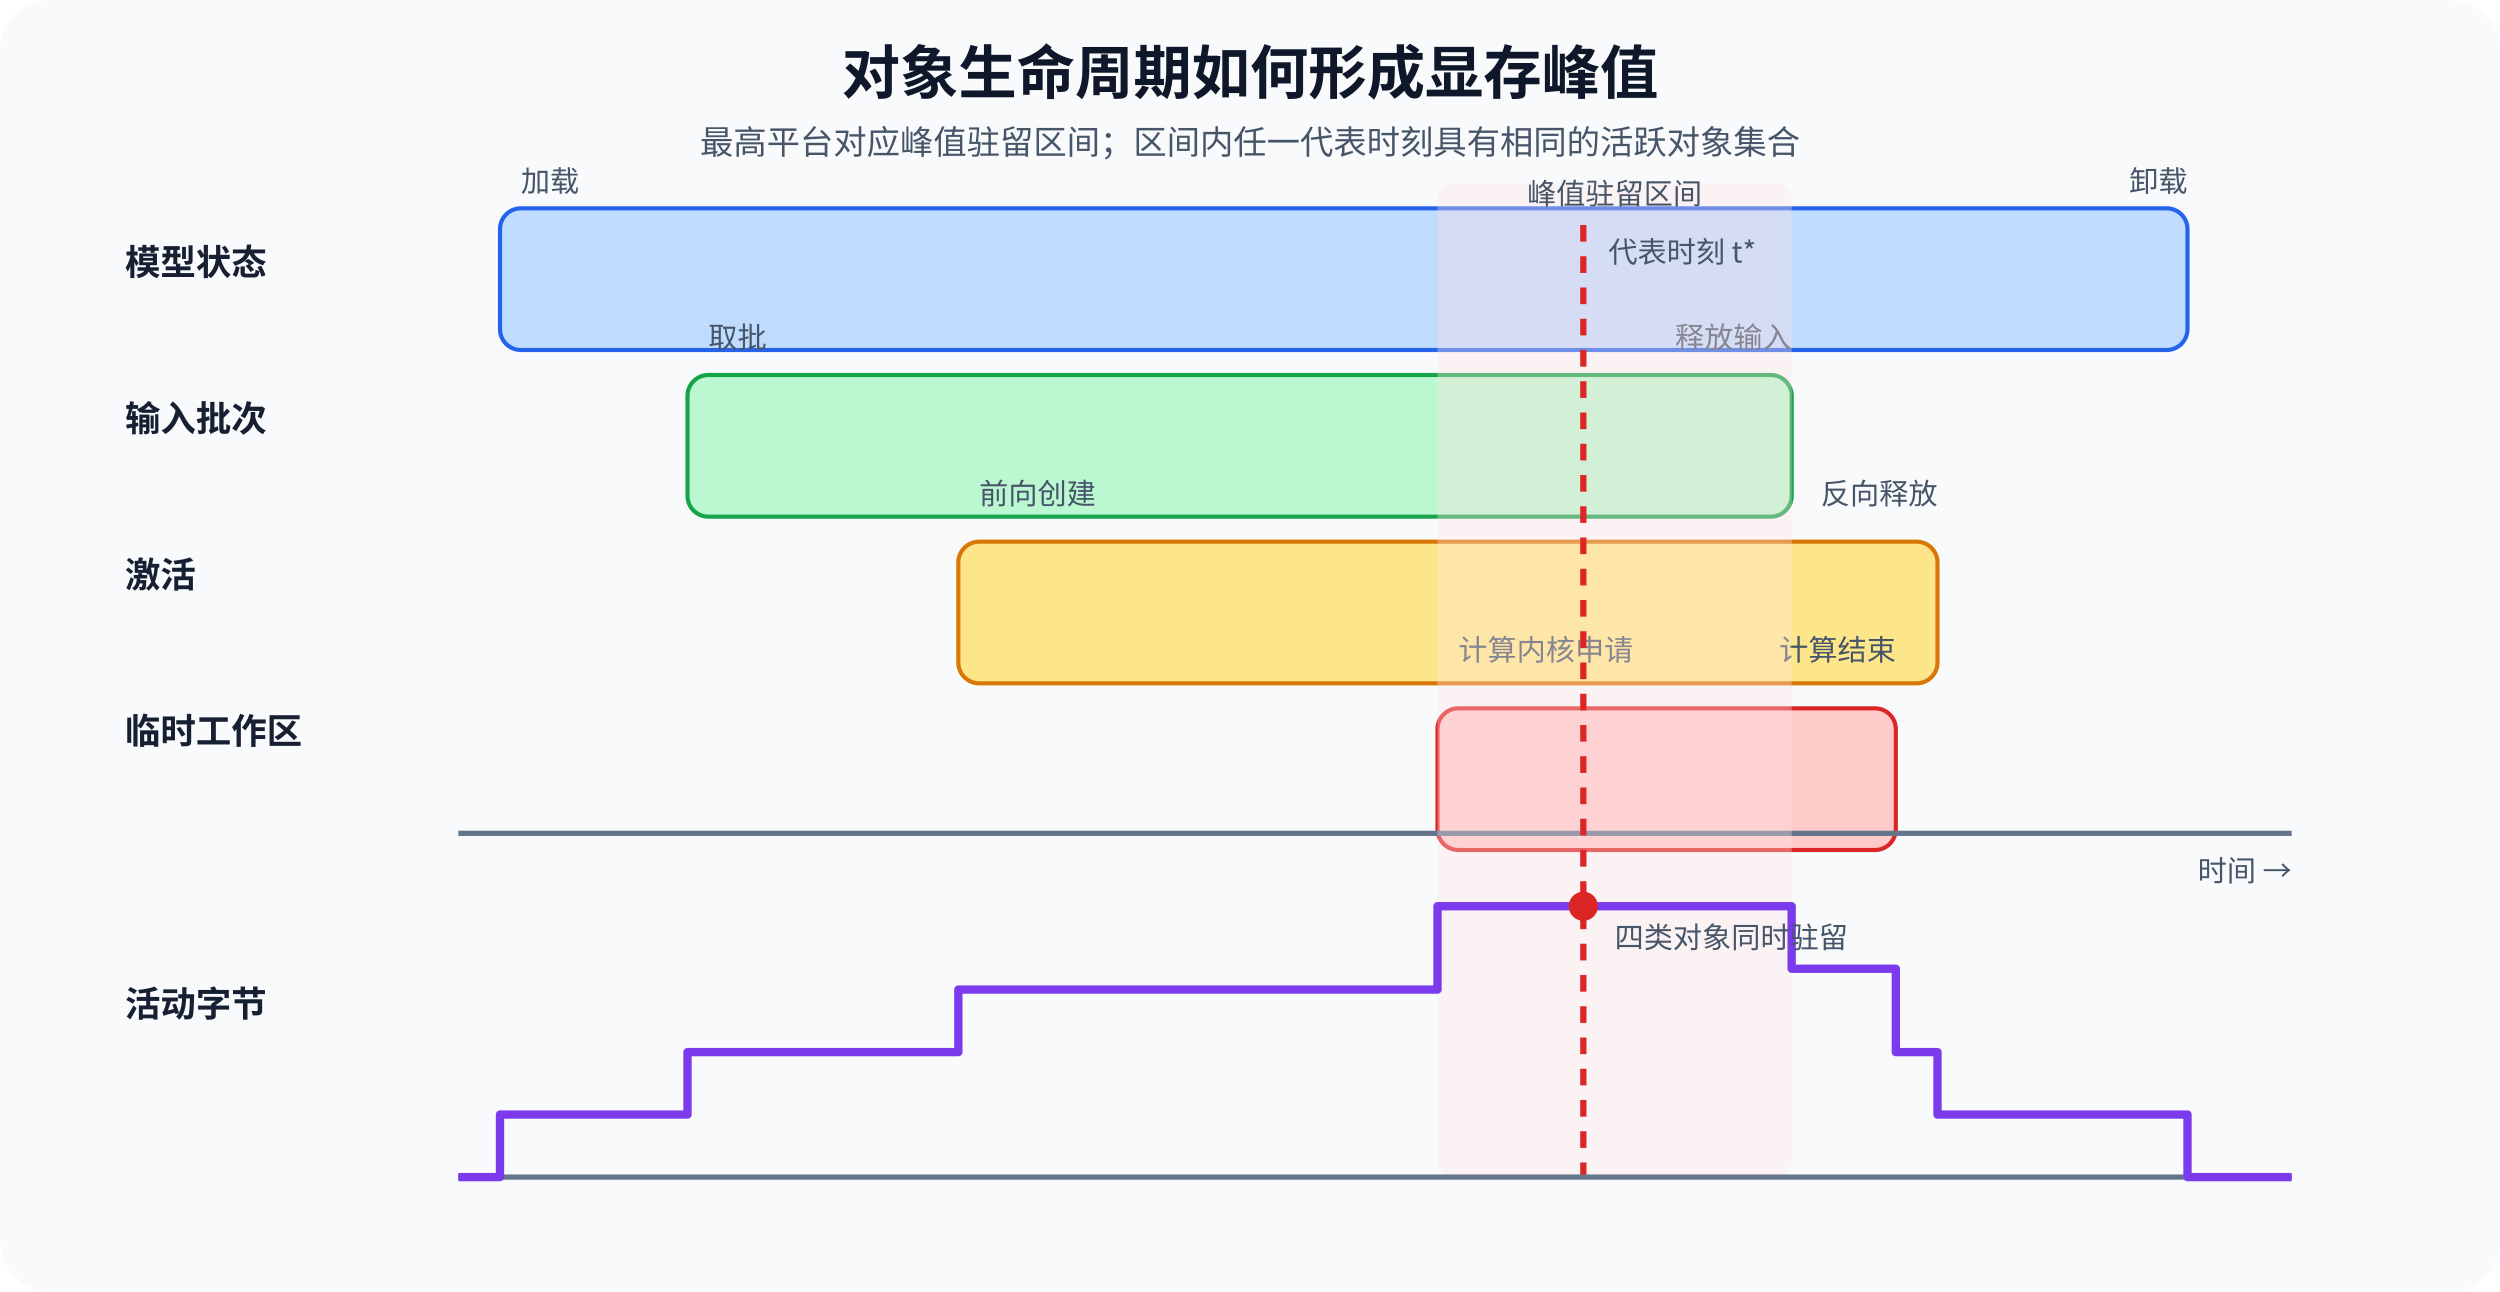
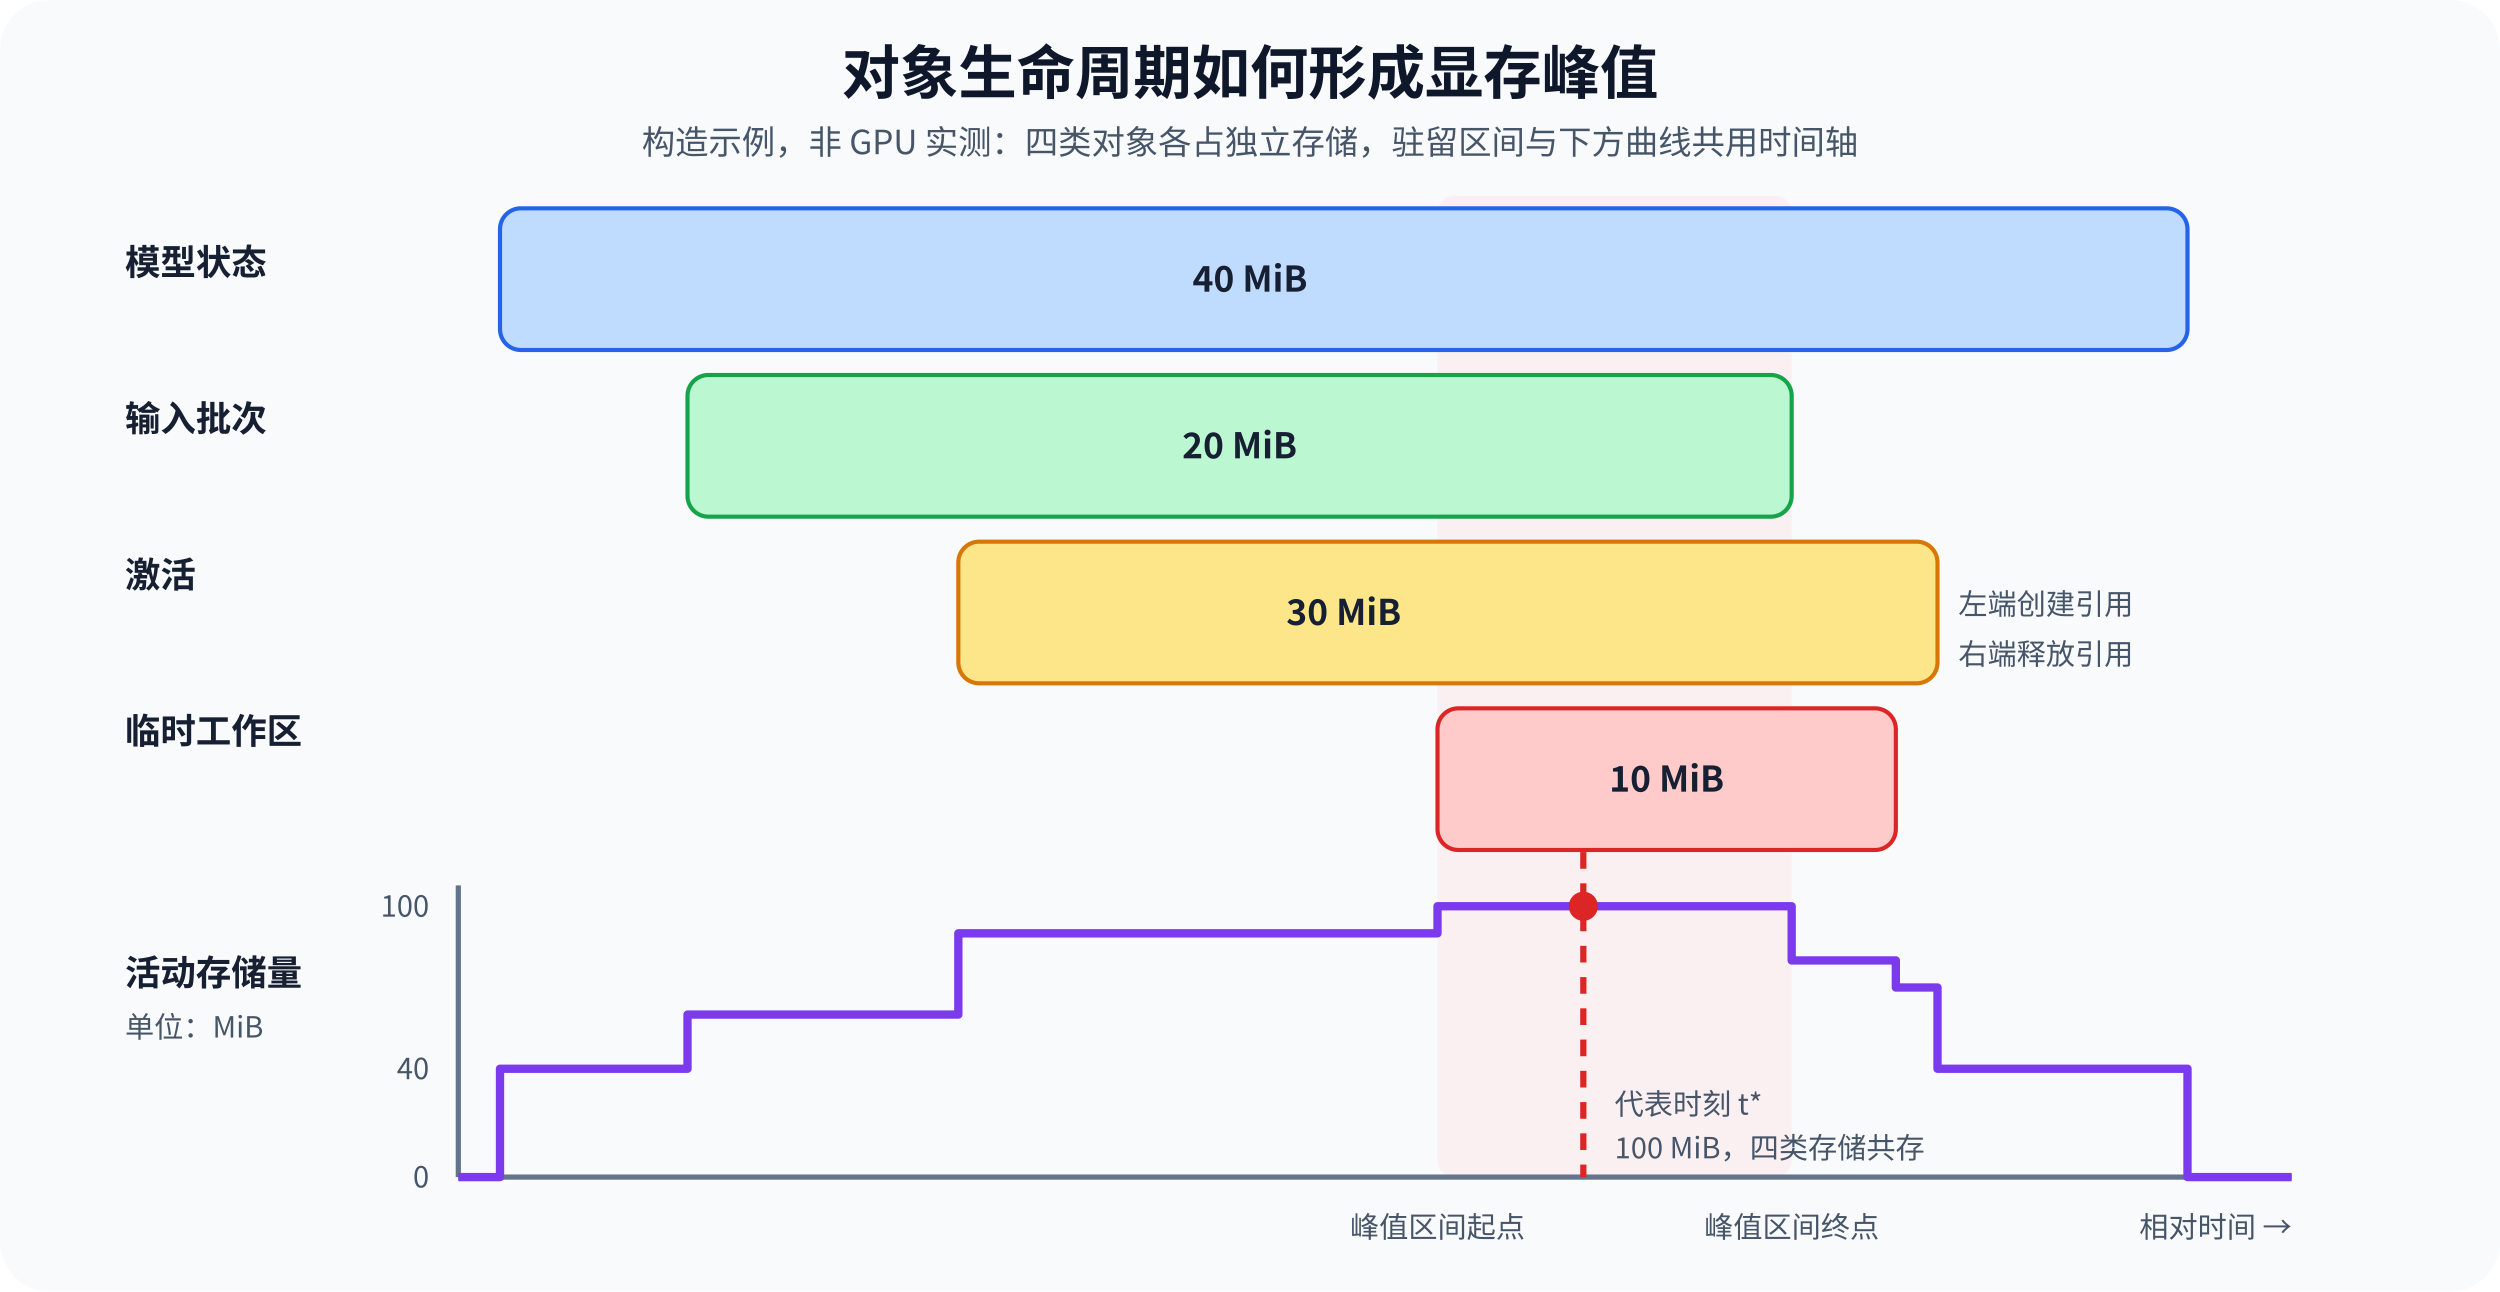
<svg xmlns="http://www.w3.org/2000/svg" width="1200" height="620" viewBox="0 0 1200 620" role="img" aria-labelledby="title desc">
  <defs>
    <style>
      .title{font-family:"Noto Sans CJK SC",sans-serif;font-size:28px;font-weight:700;fill:#0f172a}.subtitle{font-family:"Noto Sans CJK SC",sans-serif;font-size:16px;fill:#475569}
      .label{font-family:"Noto Sans CJK SC",sans-serif;font-size:17px;font-weight:700;fill:#172033}.text{font-family:"Noto Sans CJK SC",sans-serif;font-size:14px;fill:#475569}
      .axis{stroke:#64748b;stroke-width:2.5}.event{stroke:#64748b;stroke-width:2}.peak{stroke:#dc2626;stroke-width:3;stroke-dasharray:8 7}
    </style>
  </defs>
  <rect width="1200" height="620" rx="24" fill="#f8fafc" />
  <text x="600" y="45" text-anchor="middle" class="title">对象生命周期如何形成显存峰值</text>
-   <text x="600" y="74" text-anchor="middle" class="subtitle">最高平台对应峰值驻留区间；区间内任一代表时刻具有相同的活跃对象集合</text>
+   <text x="600" y="74" text-anchor="middle" class="subtitle">构造示例，非 GPU 实测：四类对象各占独立存储，驻留区间与下方曲线共用时间轴</text>
+   <rect x="690" y="94" width="170" height="471" rx="8" fill="#fee2e2" opacity="0.40" data-layout-role="panel" />
  <text x="60" y="132" class="label">模型状态</text>
  <rect x="240" y="100" width="810" height="68" rx="10" fill="#bfdbfe" stroke="#2563eb" stroke-width="2" />
-   <text x="250" y="92" class="text">加载</text>
-   <text x="1050" y="92" text-anchor="end" class="text">卸载</text>
+   <text x="600" y="140" text-anchor="middle" class="label">40 MiB</text>
  <text x="60" y="207" class="label">输入批次</text>
  <rect x="330" y="180" width="530" height="68" rx="10" fill="#bbf7d0" stroke="#16a34a" stroke-width="2" />
-   <text x="340" y="167" class="text">取批</text>
-   <text x="860" y="167" text-anchor="end" class="text">释放输入</text>
+   <text x="595" y="220" text-anchor="middle" class="label">20 MiB</text>
  <text x="60" y="282" class="label">激活</text>
  <rect x="460" y="260" width="470" height="68" rx="10" fill="#fde68a" stroke="#d97706" stroke-width="2" />
-   <text x="470" y="242" class="text">前向创建</text>
-   <text x="930" y="242" text-anchor="end" class="text">反向释放</text>
+   <text x="645" y="300" text-anchor="middle" class="label">30 MiB</text>
  <text x="60" y="357" class="label">临时工作区</text>
  <rect x="690" y="340" width="220" height="68" rx="10" fill="#fecaca" stroke="#dc2626" stroke-width="2" />
-   <text x="700" y="317" class="text">计算内核申请</text>
-   <text x="910" y="317" text-anchor="end" class="text">计算结束</text>
-   <line x1="220" y1="400" x2="1100" y2="400" class="axis" />
-   <text x="1100" y="423" text-anchor="end" class="text">时间 →</text>
-   <rect x="690" y="88" width="170" height="477" rx="8" fill="#fee2e2" opacity="0.34" data-layout-role="panel" />
-   <text x="775" y="98" text-anchor="middle" class="text" fill="#991b1b">峰值驻留区间</text>
-   <line x1="760" y1="108" x2="760" y2="565" class="peak" />
-   <text x="772" y="126" class="text" fill="#991b1b">代表时刻 t*</text>
-   <text x="60" y="488" class="label">活动字节</text>
+   <text x="800" y="380" text-anchor="middle" class="label">10 MiB</text>
+   <text x="940" y="295" class="text">左端创建引用</text>
+   <text x="940" y="319" class="text">右端释放引用</text>
+   <text x="60" y="473" class="label">活动存储量</text>
+   <text x="60" y="498" class="text">单位：MiB</text>
+   <line x1="220" y1="425" x2="220" y2="565" class="axis" />
+   <text x="206" y="440" text-anchor="end" class="text">100</text>
+   <text x="206" y="518" text-anchor="end" class="text">40</text>
+   <text x="206" y="570" text-anchor="end" class="text">0</text>
  <line x1="220" y1="565" x2="1100" y2="565" class="axis" />
-   <path d="M220 565 H240 V535 H330 V505 H460 V475 H690 V435 H860 V465 H910 V505 H930 V535 H1050 V565 H1100" fill="none" stroke="#7c3aed" stroke-width="4" stroke-linejoin="round" />
+   <path d="M220 565 H240 V513 H330 V487 H460 V448 H690 V435 H860 V461 H910 V474 H930 V513 H1050 V565 H1100" fill="none" stroke="#7c3aed" stroke-width="4" stroke-linejoin="round" />
+   <line x1="760" y1="409" x2="760" y2="565" class="peak" />
  <circle cx="760" cy="435" r="7" fill="#dc2626" />
-   <text x="775" y="455" class="text" fill="#991b1b">四类对象同时驻留</text>
+   <text x="775" y="535" class="text">代表时刻 t*</text>
+   <text x="775" y="556" class="text">100 MiB，四类存储共存</text>
+   <text x="690" y="594" text-anchor="middle" class="text">峰值区间起点</text>
+   <text x="860" y="594" text-anchor="middle" class="text">峰值区间终点</text>
+   <text x="1100" y="594" text-anchor="end" class="text">相对时间 →</text>
</svg>
